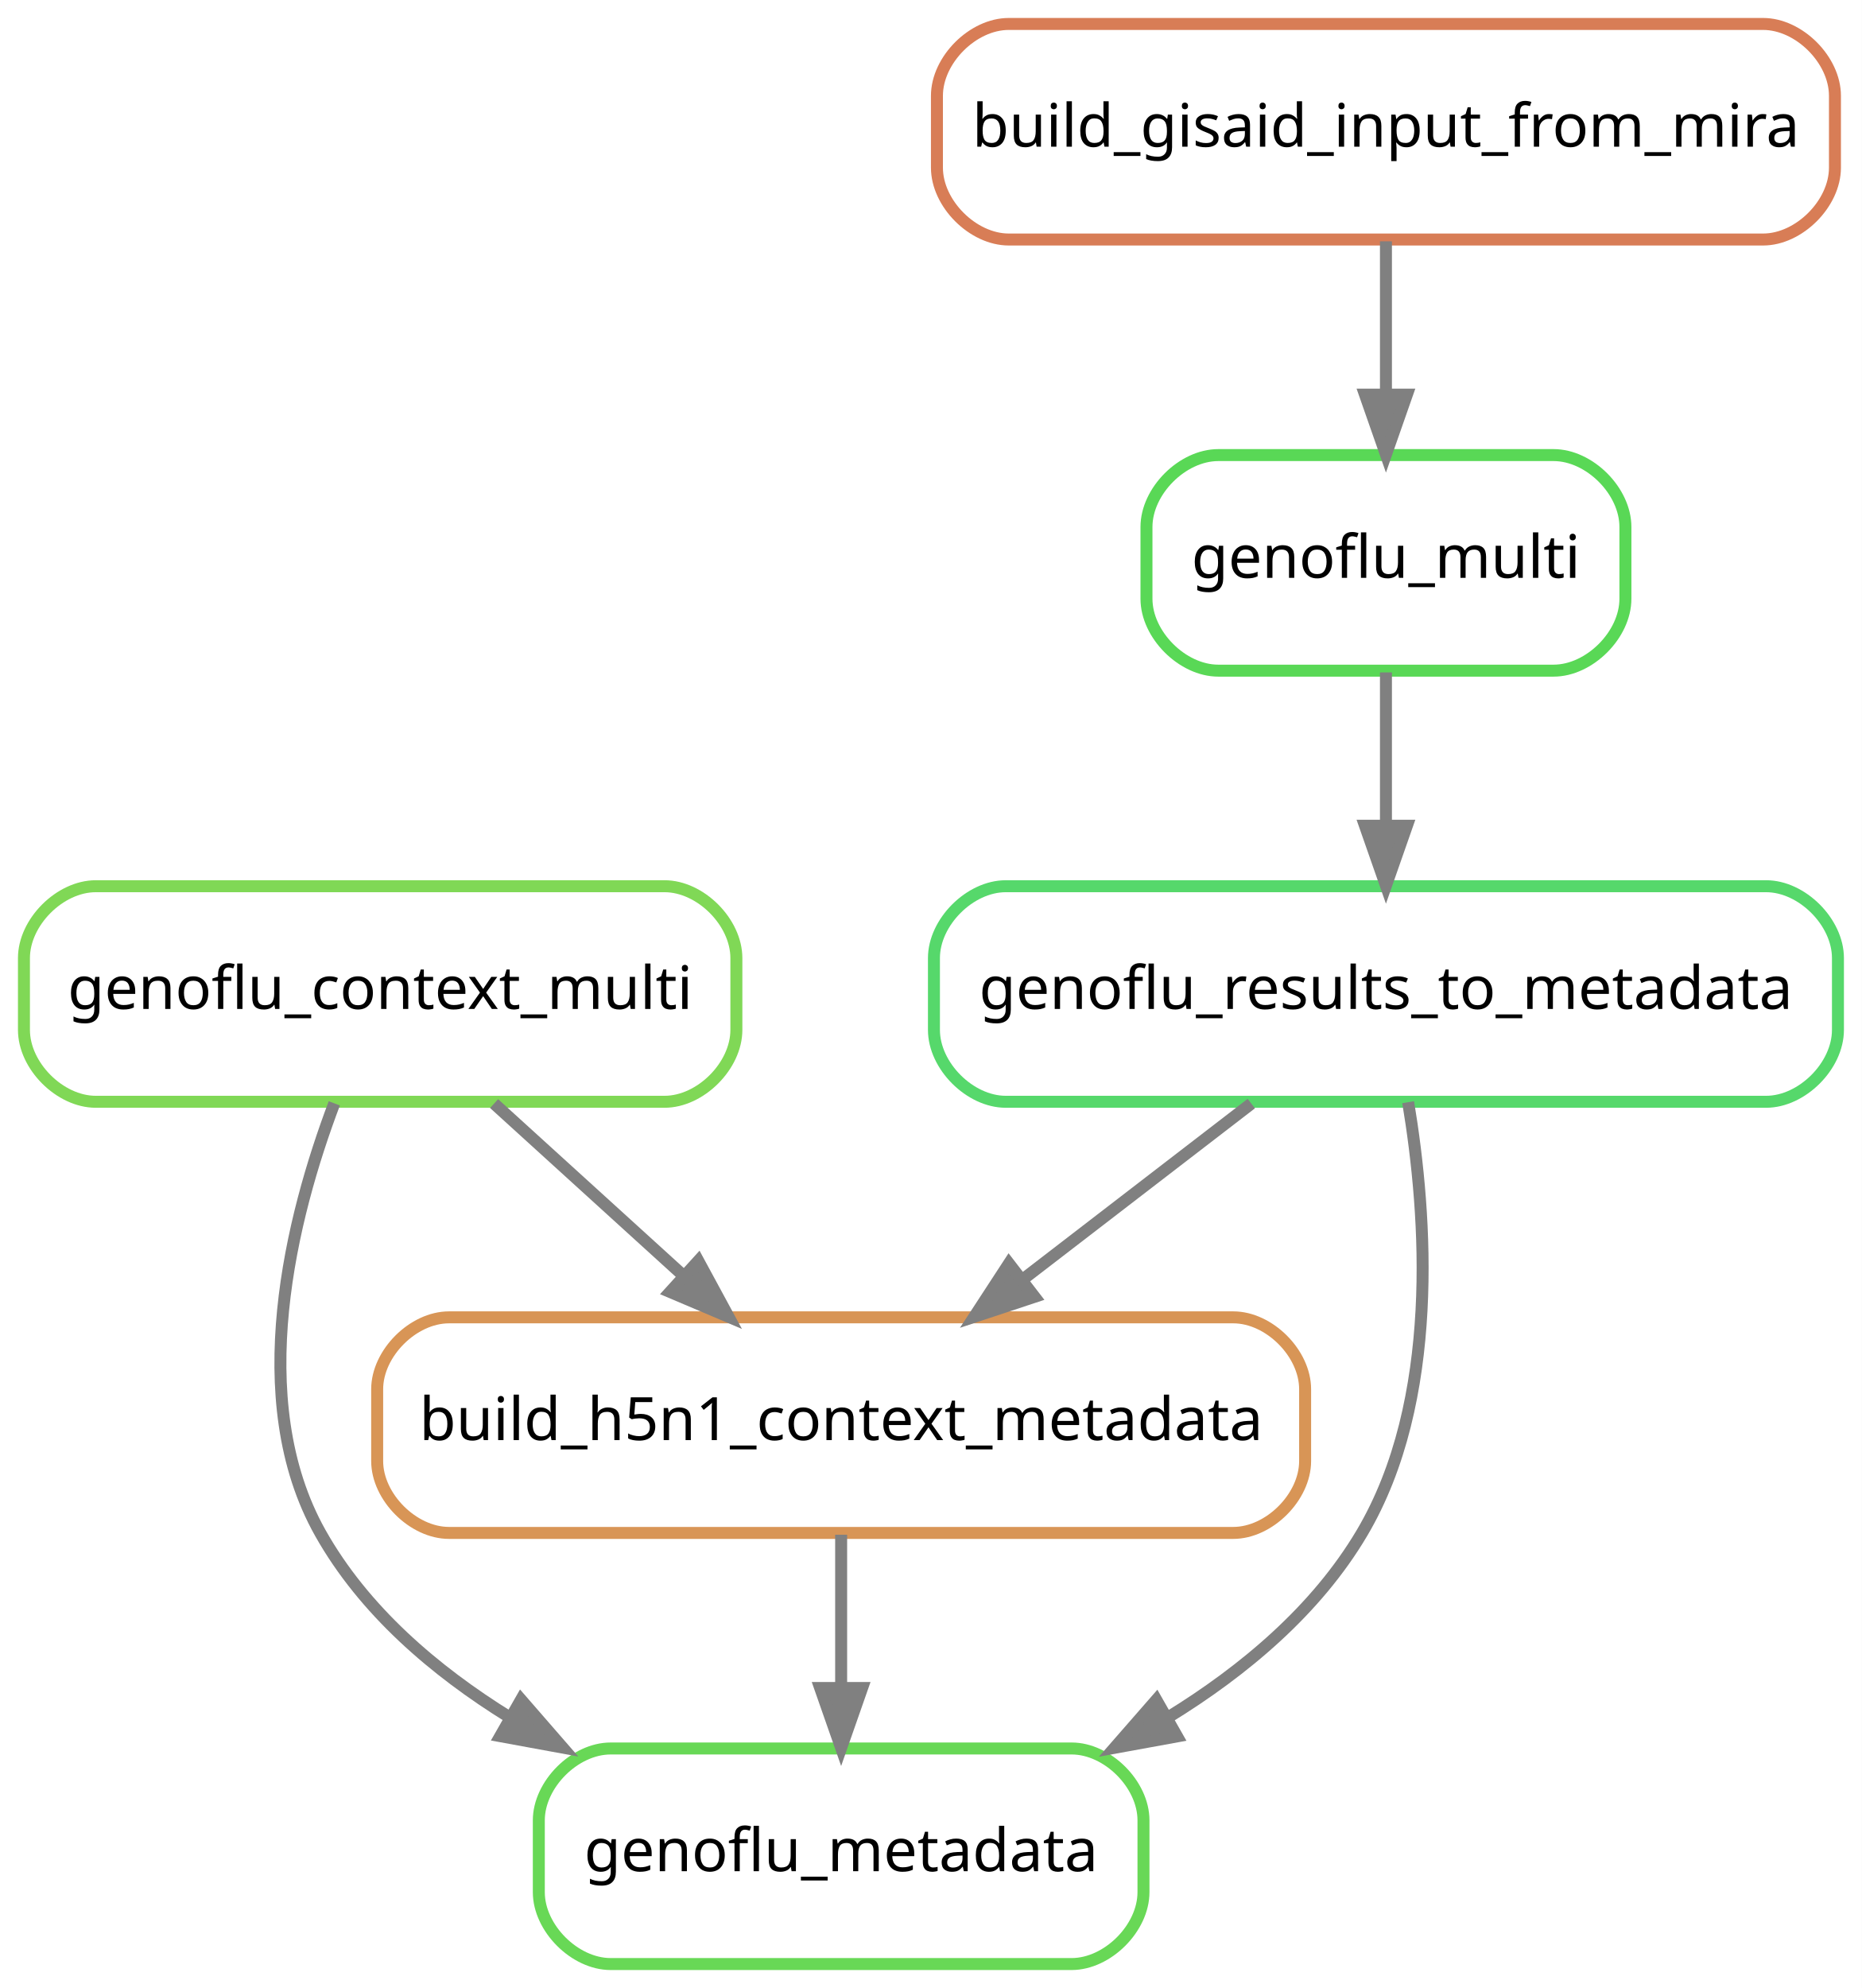
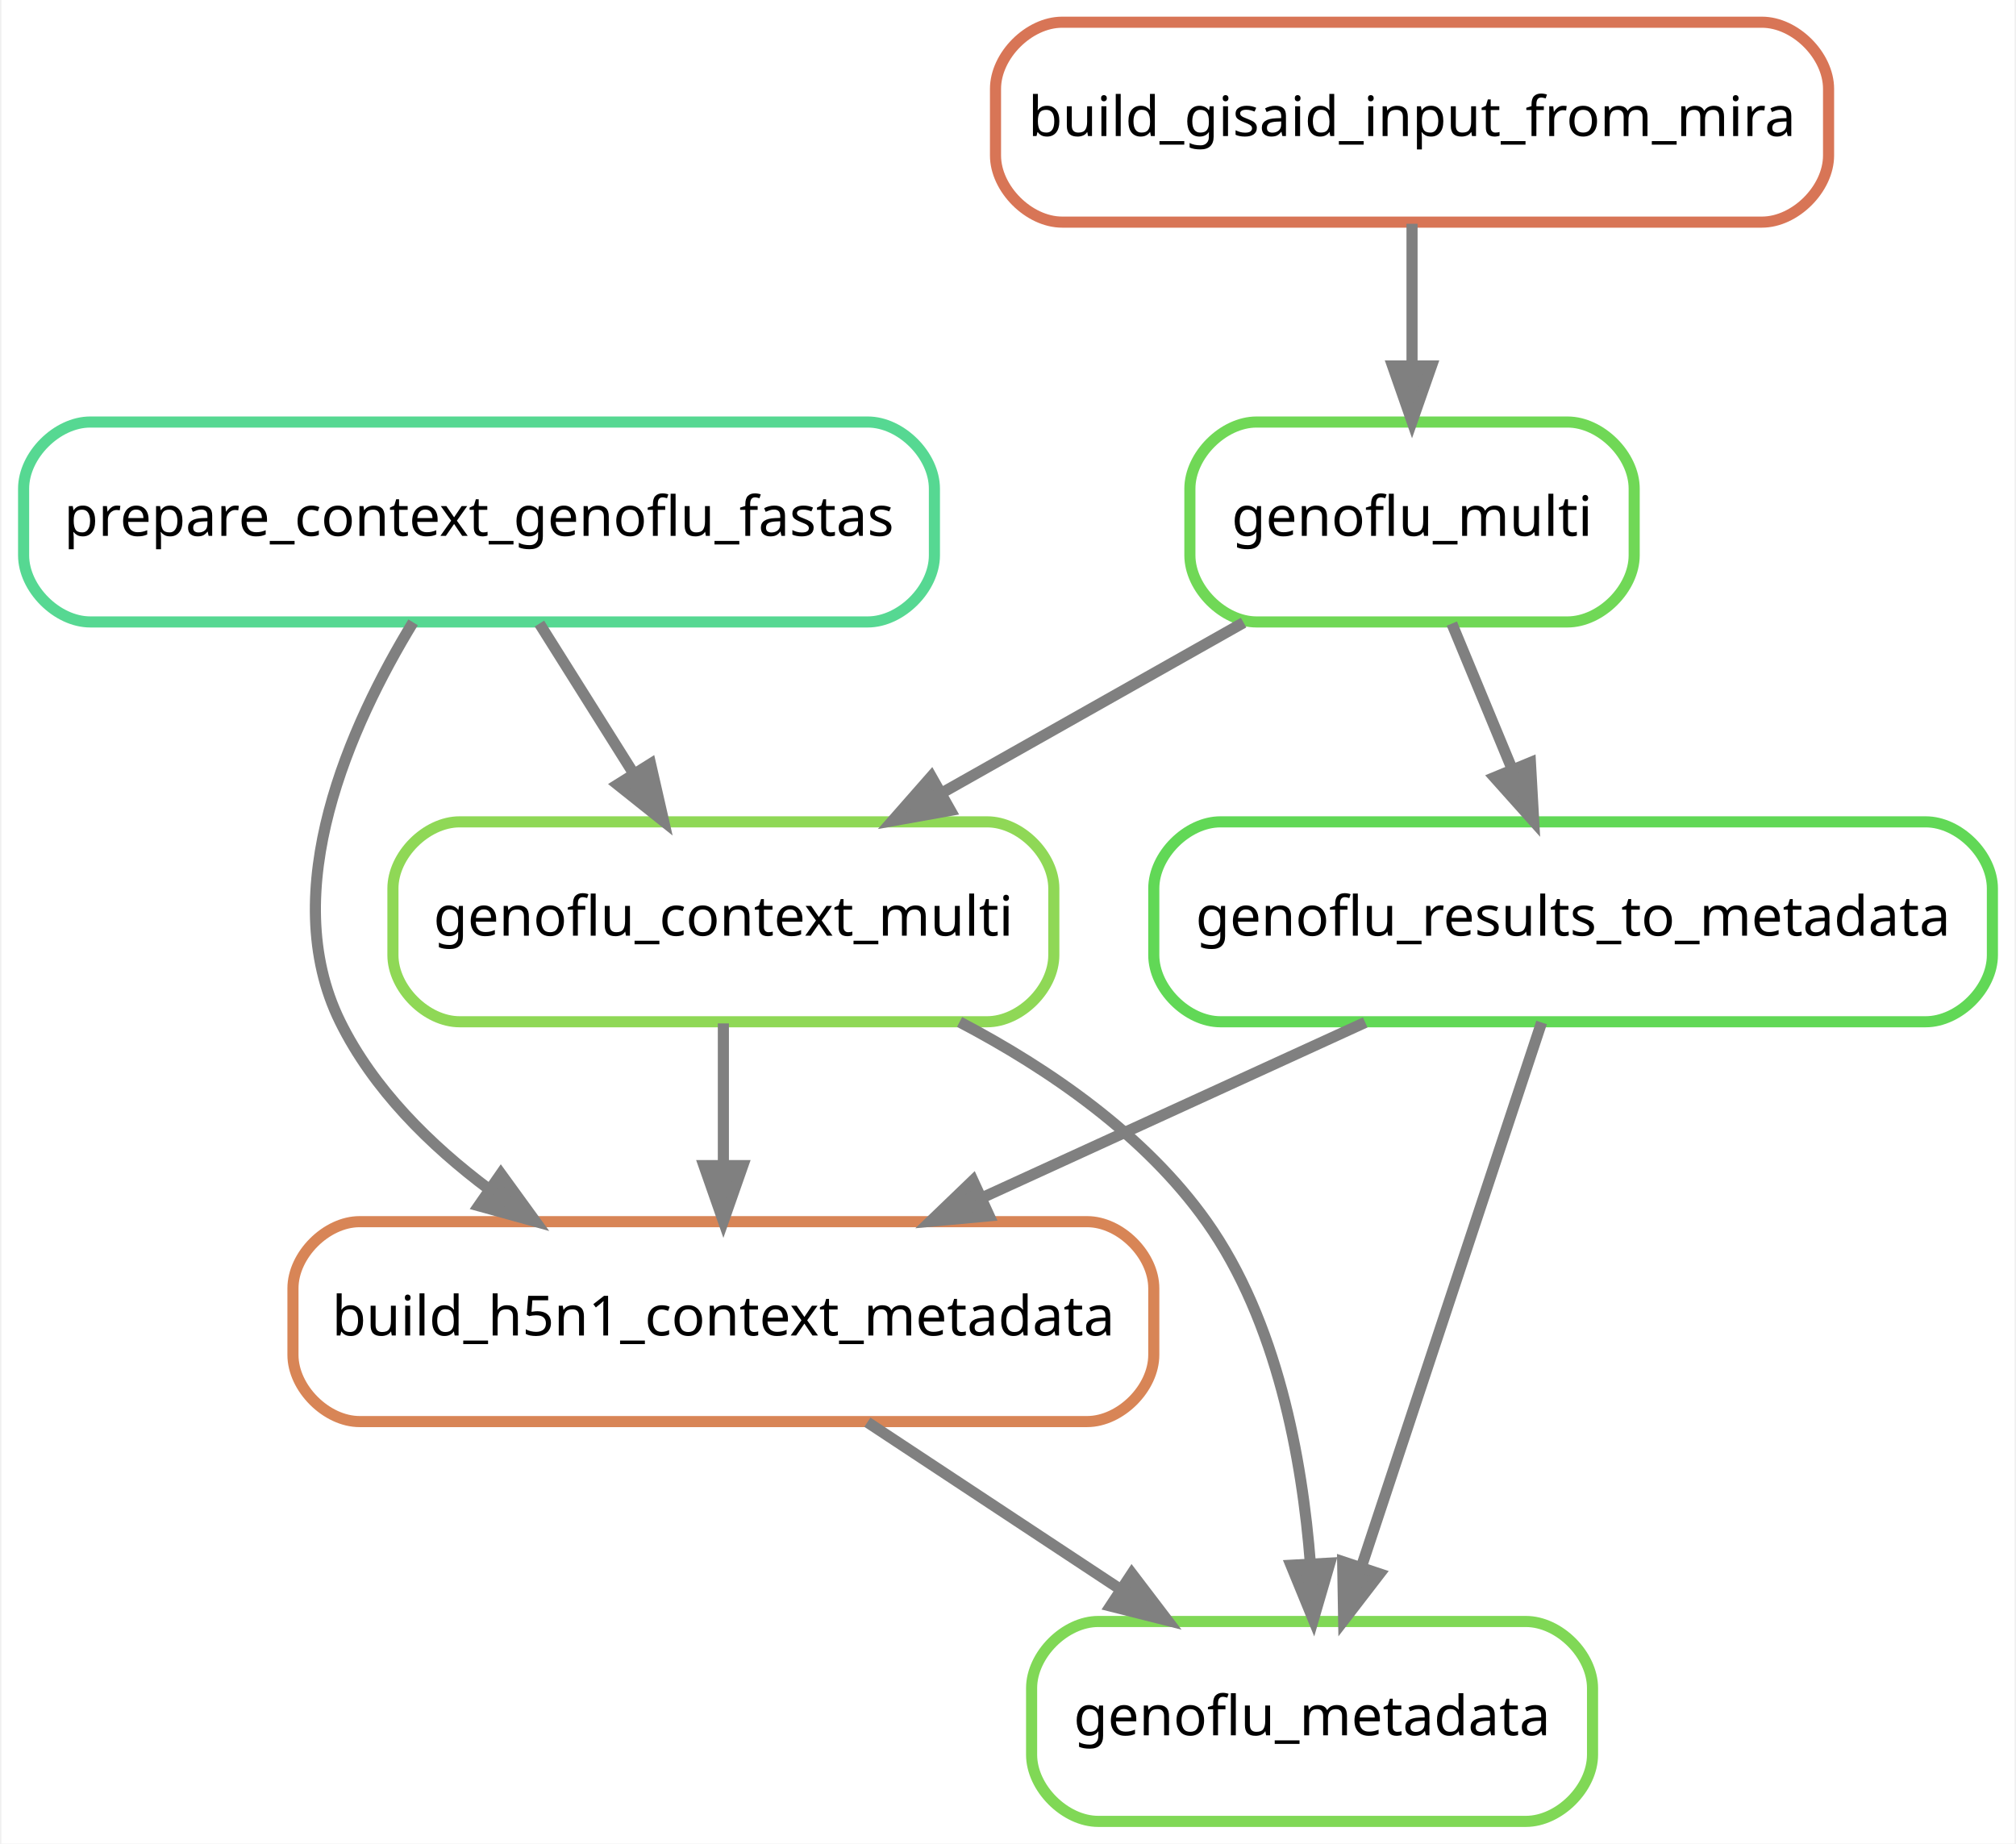
- <svg xmlns="http://www.w3.org/2000/svg" width="311pt" height="332pt" viewBox="0.00 0.00 311.00 332.00">
+ <svg xmlns="http://www.w3.org/2000/svg" width="363pt" height="332pt" viewBox="0.00 0.00 362.50 332.00">
  <g id="graph0" class="graph" transform="scale(1 1) rotate(0) translate(4 328)">
-     <polygon fill="white" stroke="transparent" points="-4,4 -4,-328 307,-328 307,4 -4,4" />
+     <polygon fill="white" stroke="transparent" points="-4,4 -4,-328 358.5,-328 358.5,4 -4,4" />
    <g id="node1" class="node">
-       <path fill="none" stroke="#68d856" stroke-width="2" d="M175,-36C175,-36 98,-36 98,-36 92,-36 86,-30 86,-24 86,-24 86,-12 86,-12 86,-6 92,0 98,0 98,0 175,0 175,0 181,0 187,-6 187,-12 187,-12 187,-24 187,-24 187,-30 181,-36 175,-36" />
-       <text text-anchor="middle" x="136.5" y="-15.5" font-family="sans" font-size="10.00">genoflu_metadata</text>
+       <path fill="none" stroke="#80d856" stroke-width="2" d="M270.5,-36C270.5,-36 193.5,-36 193.5,-36 187.5,-36 181.5,-30 181.5,-24 181.5,-24 181.5,-12 181.5,-12 181.5,-6 187.5,0 193.5,0 193.5,0 270.5,0 270.5,0 276.5,0 282.5,-6 282.5,-12 282.5,-12 282.5,-24 282.5,-24 282.5,-30 276.5,-36 270.5,-36" />
+       <text text-anchor="middle" x="232" y="-15.5" font-family="sans" font-size="10.00">genoflu_metadata</text>
    </g>
    <g id="node2" class="node">
-       <path fill="none" stroke="#d89556" stroke-width="2" d="M202,-108C202,-108 71,-108 71,-108 65,-108 59,-102 59,-96 59,-96 59,-84 59,-84 59,-78 65,-72 71,-72 71,-72 202,-72 202,-72 208,-72 214,-78 214,-84 214,-84 214,-96 214,-96 214,-102 208,-108 202,-108" />
-       <text text-anchor="middle" x="136.5" y="-87.5" font-family="sans" font-size="10.00">build_h5n1_context_metadata</text>
+       <path fill="none" stroke="#d88556" stroke-width="2" d="M191.5,-108C191.5,-108 60.5,-108 60.5,-108 54.5,-108 48.5,-102 48.5,-96 48.5,-96 48.5,-84 48.5,-84 48.5,-78 54.5,-72 60.5,-72 60.5,-72 191.5,-72 191.5,-72 197.5,-72 203.5,-78 203.5,-84 203.5,-84 203.5,-96 203.5,-96 203.5,-102 197.5,-108 191.5,-108" />
+       <text text-anchor="middle" x="126" y="-87.5" font-family="sans" font-size="10.00">build_h5n1_context_metadata</text>
    </g>
    <g id="edge2" class="edge">
-       <path fill="none" stroke="grey" stroke-width="2" d="M136.5,-71.7C136.5,-63.98 136.5,-54.71 136.5,-46.11" />
-       <polygon fill="grey" stroke="grey" stroke-width="2" points="140,-46.1 136.5,-36.1 133,-46.1 140,-46.1" />
+       <path fill="none" stroke="grey" stroke-width="2" d="M151.93,-71.88C165.66,-62.81 182.71,-51.55 197.54,-41.76" />
+       <polygon fill="grey" stroke="grey" stroke-width="2" points="199.55,-44.62 205.97,-36.19 195.7,-38.78 199.55,-44.62" />
    </g>
    <g id="node3" class="node">
-       <path fill="none" stroke="#80d856" stroke-width="2" d="M107,-180C107,-180 12,-180 12,-180 6,-180 0,-174 0,-168 0,-168 0,-156 0,-156 0,-150 6,-144 12,-144 12,-144 107,-144 107,-144 113,-144 119,-150 119,-156 119,-156 119,-168 119,-168 119,-174 113,-180 107,-180" />
-       <text text-anchor="middle" x="59.5" y="-159.5" font-family="sans" font-size="10.00">genoflu_context_multi</text>
+       <path fill="none" stroke="#8fd856" stroke-width="2" d="M173.5,-180C173.5,-180 78.5,-180 78.5,-180 72.5,-180 66.5,-174 66.5,-168 66.5,-168 66.5,-156 66.5,-156 66.5,-150 72.5,-144 78.5,-144 78.5,-144 173.5,-144 173.5,-144 179.5,-144 185.5,-150 185.5,-156 185.5,-156 185.5,-168 185.5,-168 185.5,-174 179.5,-180 173.5,-180" />
+       <text text-anchor="middle" x="126" y="-159.5" font-family="sans" font-size="10.00">genoflu_context_multi</text>
    </g>
    <g id="edge1" class="edge">
-       <path fill="none" stroke="grey" stroke-width="2" d="M51.84,-143.74C44.72,-124.87 36.93,-94.37 49.5,-72 56.75,-59.1 68.56,-48.96 81.17,-41.17" />
-       <polygon fill="grey" stroke="grey" stroke-width="2" points="83.03,-44.14 89.98,-36.15 79.56,-38.06 83.03,-44.14" />
+       <path fill="none" stroke="grey" stroke-width="2" d="M168.53,-143.96C184.74,-135.45 201.95,-123.58 213,-108 225.74,-90.03 230.24,-65.24 231.7,-46.39" />
+       <polygon fill="grey" stroke="grey" stroke-width="2" points="235.2,-46.51 232.23,-36.33 228.21,-46.13 235.2,-46.51" />
    </g>
    <g id="edge5" class="edge">
-       <path fill="none" stroke="grey" stroke-width="2" d="M78.53,-143.7C88.04,-135.05 99.71,-124.45 110.07,-115.03" />
-       <polygon fill="grey" stroke="grey" stroke-width="2" points="112.64,-117.42 117.69,-108.1 107.93,-112.24 112.64,-117.42" />
+       <path fill="none" stroke="grey" stroke-width="2" d="M126,-143.7C126,-135.98 126,-126.71 126,-118.11" />
+       <polygon fill="grey" stroke="grey" stroke-width="2" points="129.5,-118.1 126,-108.1 122.5,-118.1 129.5,-118.1" />
    </g>
    <g id="node4" class="node">
-       <path fill="none" stroke="#56d86b" stroke-width="2" d="M291,-180C291,-180 164,-180 164,-180 158,-180 152,-174 152,-168 152,-168 152,-156 152,-156 152,-150 158,-144 164,-144 164,-144 291,-144 291,-144 297,-144 303,-150 303,-156 303,-156 303,-168 303,-168 303,-174 297,-180 291,-180" />
-       <text text-anchor="middle" x="227.5" y="-159.5" font-family="sans" font-size="10.00">genoflu_results_to_metadata</text>
+       <path fill="none" stroke="#56d892" stroke-width="2" d="M152,-252C152,-252 12,-252 12,-252 6,-252 0,-246 0,-240 0,-240 0,-228 0,-228 0,-222 6,-216 12,-216 12,-216 152,-216 152,-216 158,-216 164,-222 164,-228 164,-228 164,-240 164,-240 164,-246 158,-252 152,-252" />
+       <text text-anchor="middle" x="82" y="-231.5" font-family="sans" font-size="10.00">prepare_context_genoflu_fastas</text>
+     </g>
+     <g id="edge4" class="edge">
+       <path fill="none" stroke="grey" stroke-width="2" d="M70.13,-215.93C58.9,-197.49 45.36,-167.61 57,-144 62.96,-131.91 73.15,-121.8 83.9,-113.77" />
+       <polygon fill="grey" stroke="grey" stroke-width="2" points="85.94,-116.61 92.16,-108.04 81.95,-110.86 85.94,-116.61" />
+     </g>
+     <g id="edge7" class="edge">
+       <path fill="none" stroke="grey" stroke-width="2" d="M92.88,-215.7C97.99,-207.56 104.2,-197.69 109.84,-188.7" />
+       <polygon fill="grey" stroke="grey" stroke-width="2" points="112.89,-190.43 115.25,-180.1 106.96,-186.71 112.89,-190.43" />
+     </g>
+     <g id="node5" class="node">
+       <path fill="none" stroke="#70d856" stroke-width="2" d="M278,-252C278,-252 222,-252 222,-252 216,-252 210,-246 210,-240 210,-240 210,-228 210,-228 210,-222 216,-216 222,-216 222,-216 278,-216 278,-216 284,-216 290,-222 290,-228 290,-228 290,-240 290,-240 290,-246 284,-252 278,-252" />
+       <text text-anchor="middle" x="250" y="-231.5" font-family="sans" font-size="10.00">genoflu_multi</text>
+     </g>
+     <g id="edge8" class="edge">
+       <path fill="none" stroke="grey" stroke-width="2" d="M219.67,-215.88C203.3,-206.64 182.92,-195.13 165.35,-185.21" />
+       <polygon fill="grey" stroke="grey" stroke-width="2" points="166.88,-182.06 156.45,-180.19 163.44,-188.15 166.88,-182.06" />
+     </g>
+     <g id="node7" class="node">
+       <path fill="none" stroke="#61d856" stroke-width="2" d="M342.5,-180C342.5,-180 215.5,-180 215.5,-180 209.5,-180 203.5,-174 203.5,-168 203.5,-168 203.5,-156 203.5,-156 203.5,-150 209.5,-144 215.5,-144 215.5,-144 342.5,-144 342.5,-144 348.5,-144 354.5,-150 354.5,-156 354.5,-156 354.5,-168 354.5,-168 354.5,-174 348.5,-180 342.5,-180" />
+       <text text-anchor="middle" x="279" y="-159.5" font-family="sans" font-size="10.00">genoflu_results_to_metadata</text>
+     </g>
+     <g id="edge10" class="edge">
+       <path fill="none" stroke="grey" stroke-width="2" d="M257.17,-215.7C260.43,-207.81 264.37,-198.3 268,-189.55" />
+       <polygon fill="grey" stroke="grey" stroke-width="2" points="271.32,-190.68 271.91,-180.1 264.85,-188 271.32,-190.68" />
+     </g>
+     <g id="node6" class="node">
+       <path fill="none" stroke="#d87556" stroke-width="2" d="M313,-324C313,-324 187,-324 187,-324 181,-324 175,-318 175,-312 175,-312 175,-300 175,-300 175,-294 181,-288 187,-288 187,-288 313,-288 313,-288 319,-288 325,-294 325,-300 325,-300 325,-312 325,-312 325,-318 319,-324 313,-324" />
+       <text text-anchor="middle" x="250" y="-303.5" font-family="sans" font-size="10.00">build_gisaid_input_from_mira</text>
+     </g>
+     <g id="edge9" class="edge">
+       <path fill="none" stroke="grey" stroke-width="2" d="M250,-287.7C250,-279.98 250,-270.71 250,-262.11" />
+       <polygon fill="grey" stroke="grey" stroke-width="2" points="253.5,-262.1 250,-252.1 246.5,-262.1 253.5,-262.1" />
    </g>
    <g id="edge3" class="edge">
-       <path fill="none" stroke="grey" stroke-width="2" d="M231.21,-143.93C234.37,-124.96 236.57,-94.1 223.5,-72 215.89,-59.14 203.82,-48.99 191.07,-41.17" />
-       <polygon fill="grey" stroke="grey" stroke-width="2" points="192.61,-38.02 182.18,-36.12 189.15,-44.1 192.61,-38.02" />
-     </g>
-     <g id="edge4" class="edge">
-       <path fill="none" stroke="grey" stroke-width="2" d="M205.01,-143.7C193.54,-134.88 179.44,-124.03 167.02,-114.47" />
-       <polygon fill="grey" stroke="grey" stroke-width="2" points="168.8,-111.43 158.74,-108.1 164.53,-116.98 168.8,-111.43" />
-     </g>
-     <g id="node5" class="node">
-       <path fill="none" stroke="#59d856" stroke-width="2" d="M255.5,-252C255.5,-252 199.5,-252 199.5,-252 193.5,-252 187.5,-246 187.5,-240 187.5,-240 187.5,-228 187.5,-228 187.5,-222 193.5,-216 199.5,-216 199.5,-216 255.5,-216 255.5,-216 261.5,-216 267.5,-222 267.5,-228 267.5,-228 267.5,-240 267.5,-240 267.5,-246 261.5,-252 255.5,-252" />
-       <text text-anchor="middle" x="227.5" y="-231.5" font-family="sans" font-size="10.00">genoflu_multi</text>
+       <path fill="none" stroke="grey" stroke-width="2" d="M273.33,-143.87C265.29,-119.56 250.48,-74.82 240.94,-46.01" />
+       <polygon fill="grey" stroke="grey" stroke-width="2" points="244.15,-44.58 237.69,-36.19 237.51,-46.78 244.15,-44.58" />
    </g>
    <g id="edge6" class="edge">
-       <path fill="none" stroke="grey" stroke-width="2" d="M227.5,-215.7C227.5,-207.98 227.5,-198.71 227.5,-190.11" />
-       <polygon fill="grey" stroke="grey" stroke-width="2" points="231,-190.1 227.5,-180.1 224,-190.1 231,-190.1" />
-     </g>
-     <g id="node6" class="node">
-       <path fill="none" stroke="#d87d56" stroke-width="2" d="M290.5,-324C290.5,-324 164.5,-324 164.5,-324 158.5,-324 152.5,-318 152.5,-312 152.5,-312 152.5,-300 152.5,-300 152.5,-294 158.5,-288 164.5,-288 164.5,-288 290.5,-288 290.5,-288 296.5,-288 302.5,-294 302.5,-300 302.5,-300 302.5,-312 302.5,-312 302.5,-318 296.5,-324 290.5,-324" />
-       <text text-anchor="middle" x="227.5" y="-303.5" font-family="sans" font-size="10.00">build_gisaid_input_from_mira</text>
-     </g>
-     <g id="edge7" class="edge">
-       <path fill="none" stroke="grey" stroke-width="2" d="M227.5,-287.7C227.5,-279.98 227.5,-270.71 227.5,-262.11" />
-       <polygon fill="grey" stroke="grey" stroke-width="2" points="231,-262.1 227.5,-252.1 224,-262.1 231,-262.1" />
+       <path fill="none" stroke="grey" stroke-width="2" d="M241.57,-143.88C220.75,-134.35 194.65,-122.41 172.52,-112.28" />
+       <polygon fill="grey" stroke="grey" stroke-width="2" points="173.86,-109.05 163.31,-108.07 170.94,-115.41 173.86,-109.05" />
    </g>
  </g>
</svg>
